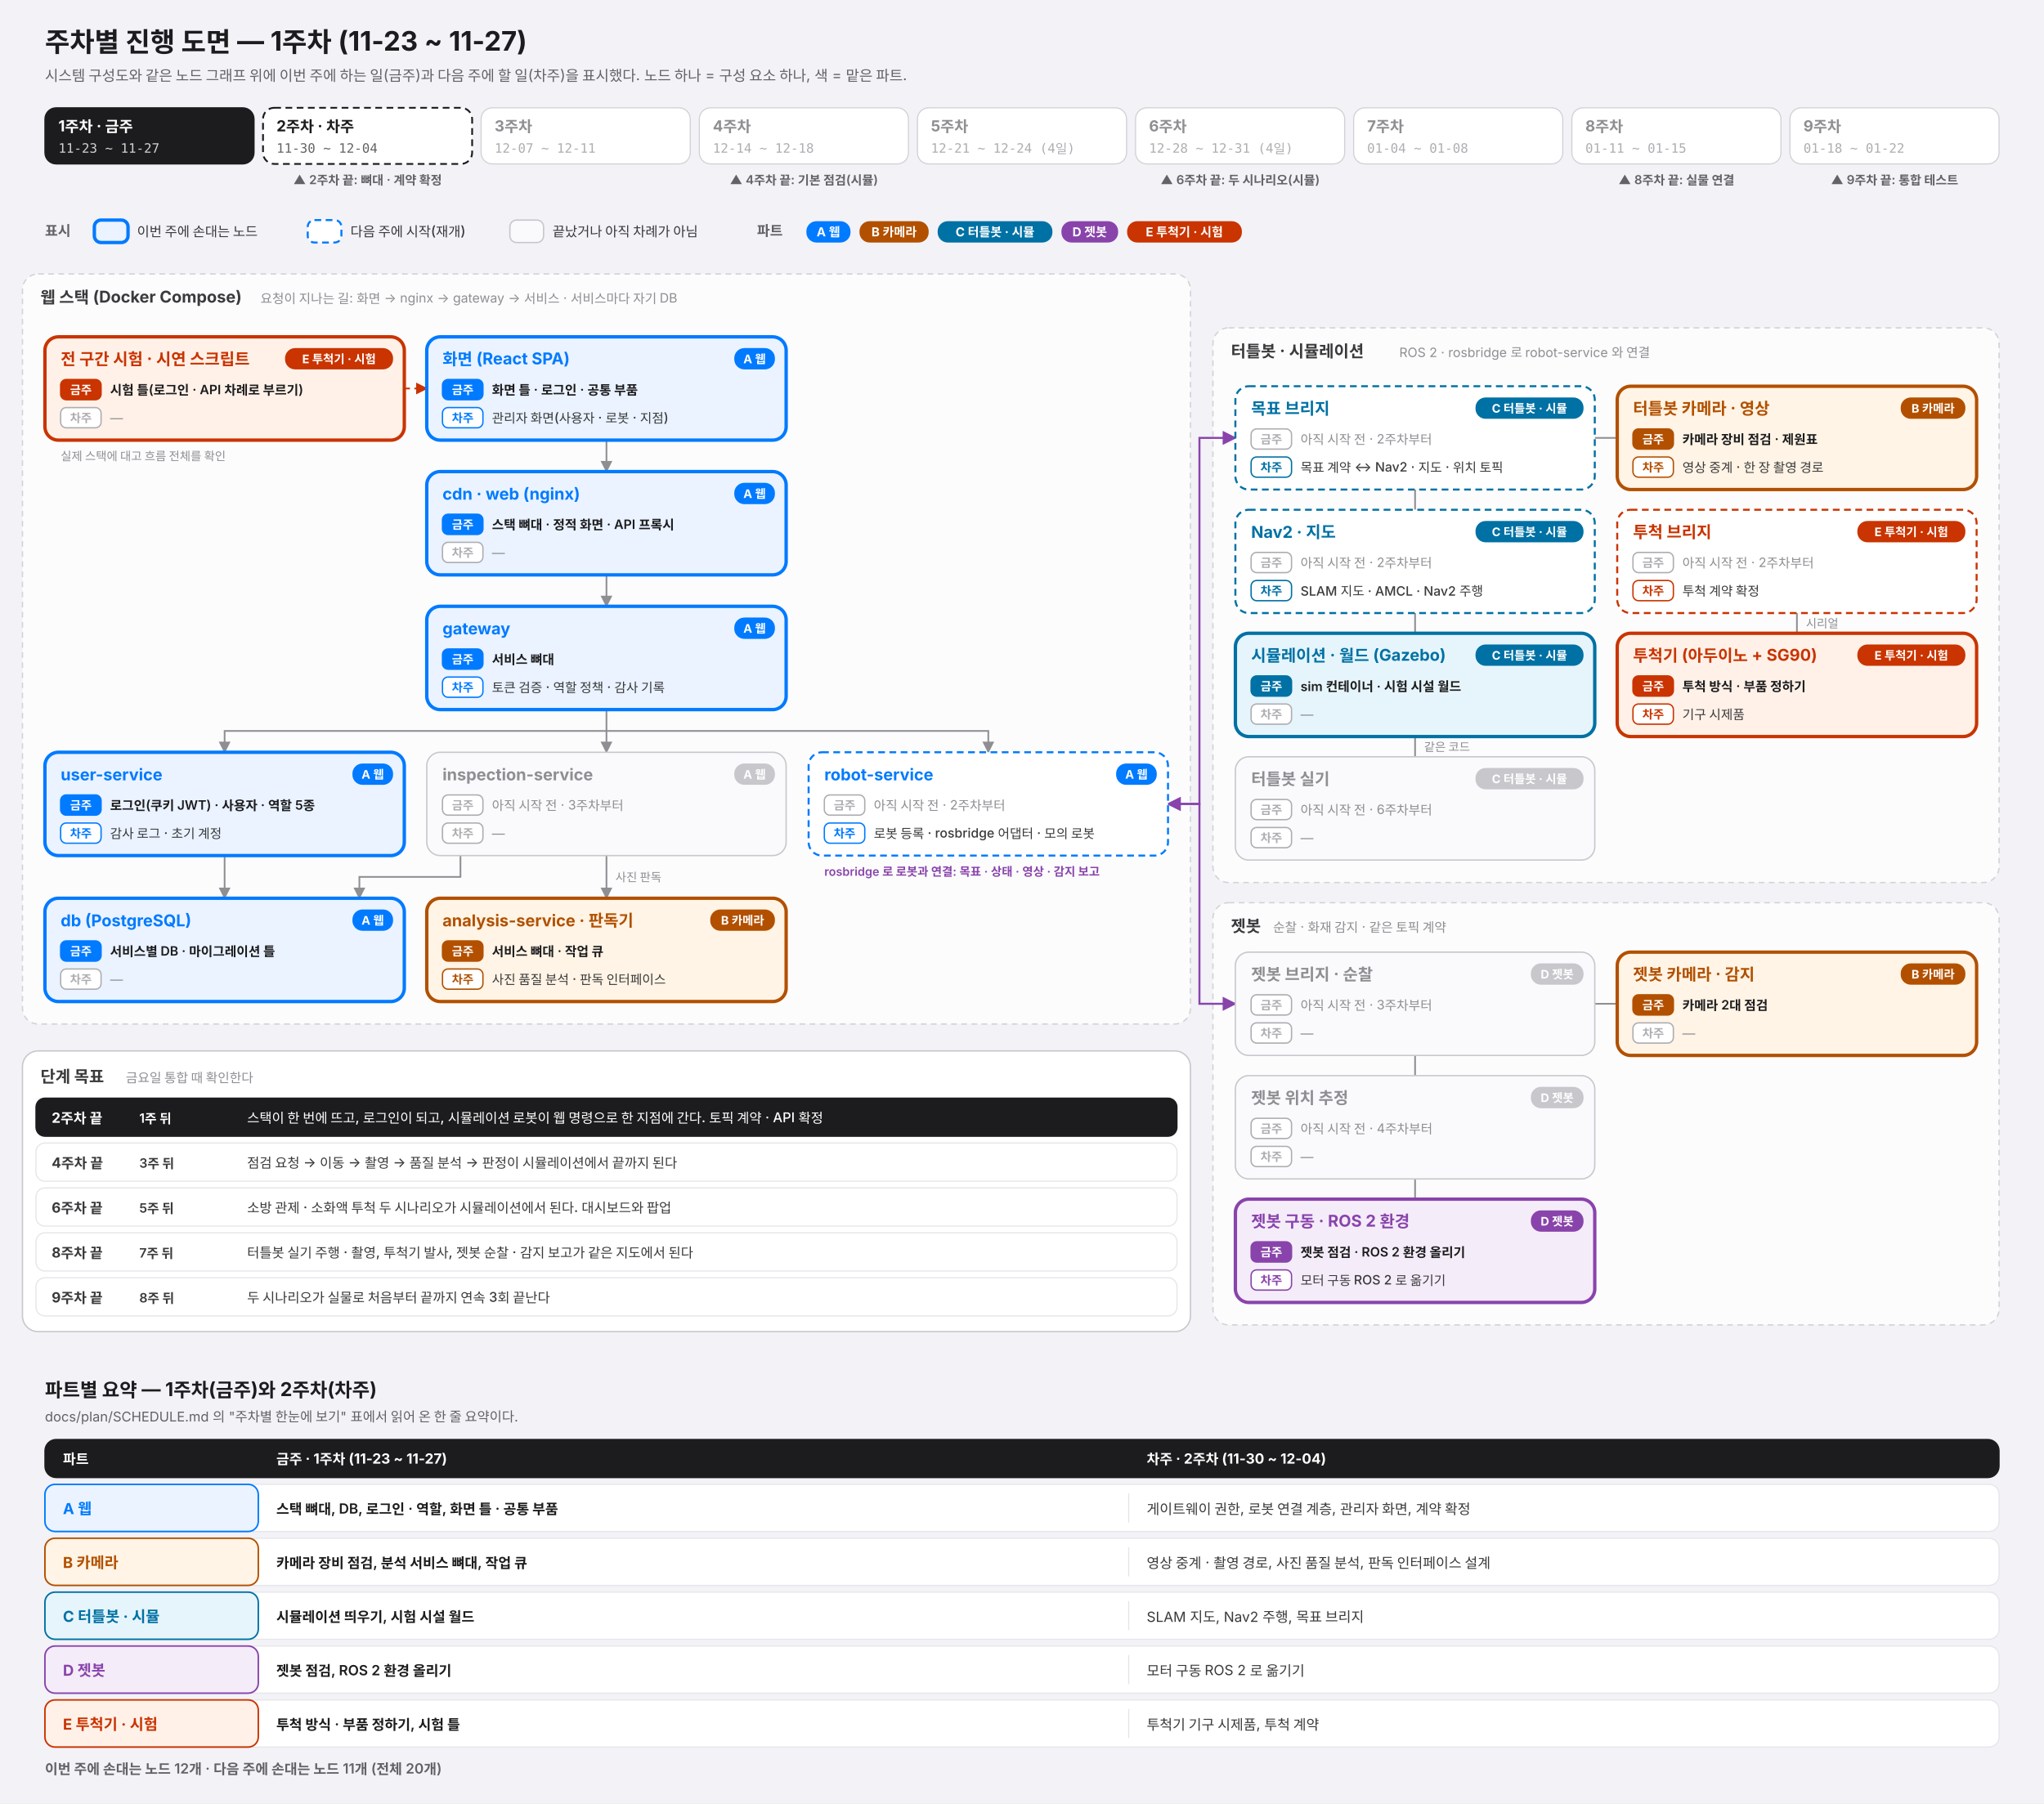
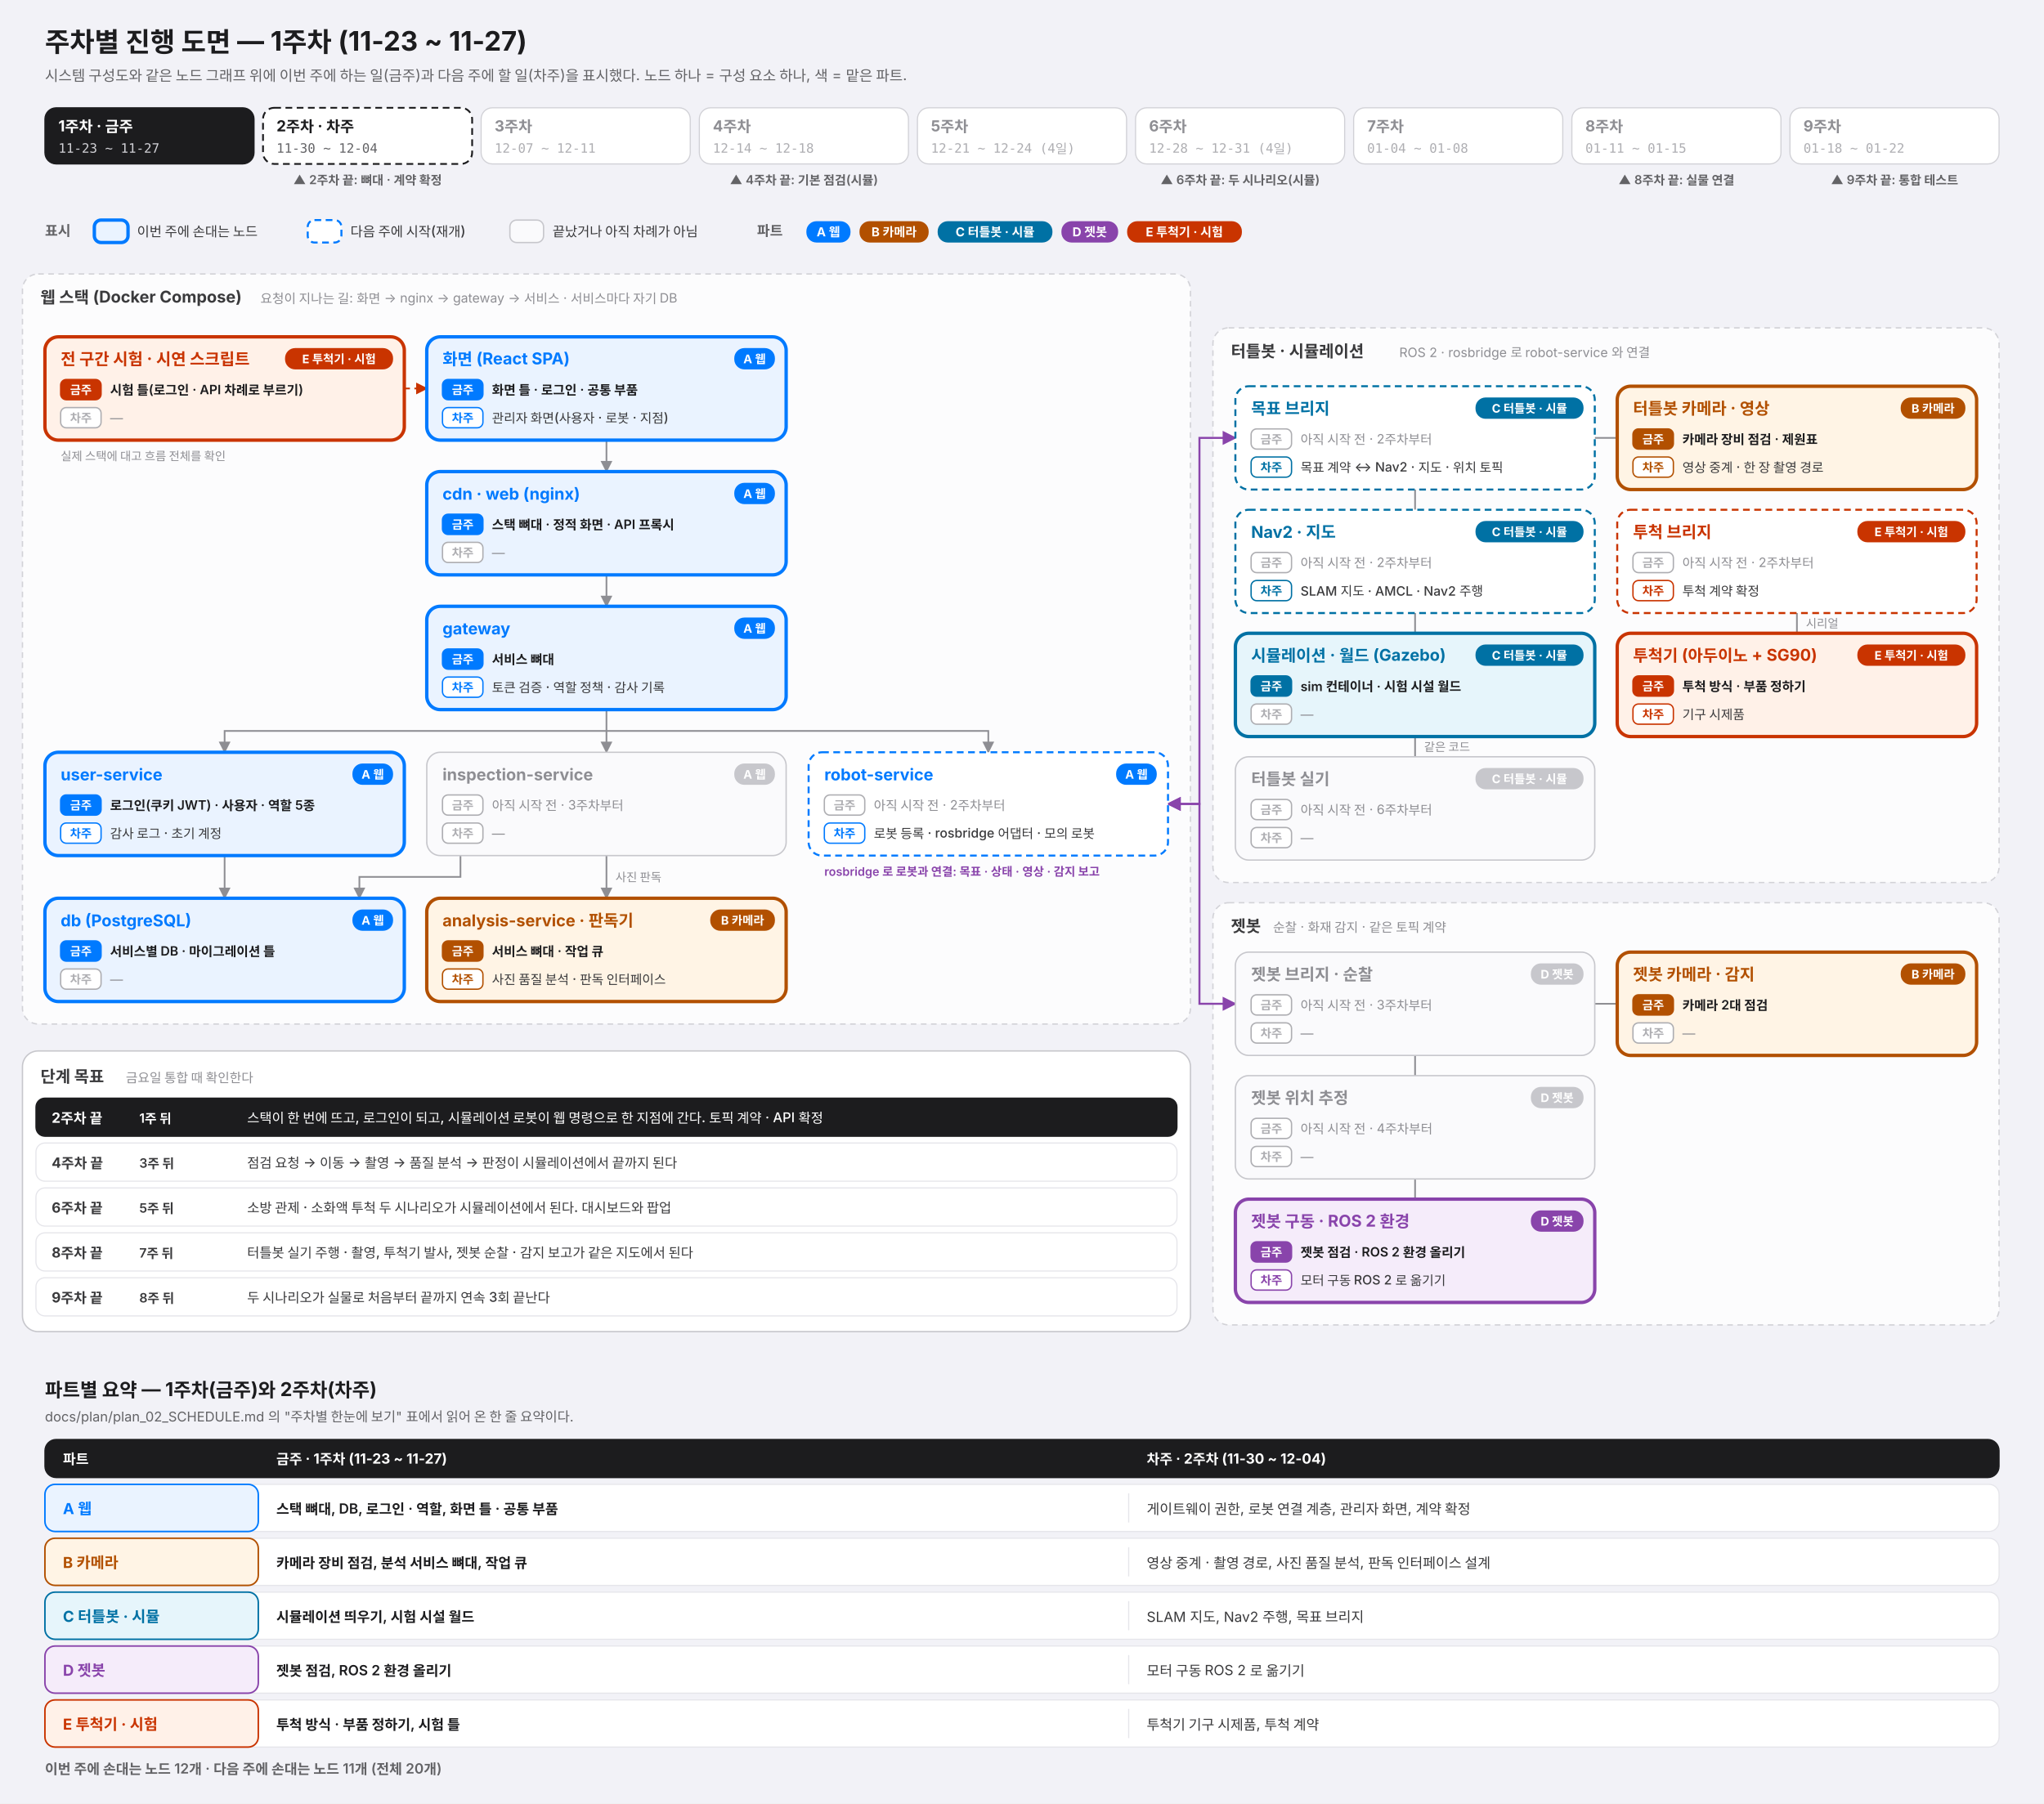
<svg xmlns="http://www.w3.org/2000/svg" width="1820" height="1606" viewBox="0 0 1820 1606" font-family="-apple-system, 'Apple SD Gothic Neo', 'Noto Sans KR', 'Malgun Gothic', sans-serif">
  <defs>
    <marker id="a8944ab" viewBox="0 0 10 10" refX="9" refY="5" markerWidth="7" markerHeight="7" orient="auto-start-reverse">
      <path d="M0,0 L10,5 L0,10 z" fill="#8944ab" />
    </marker>
    <marker id="a8e8e93" viewBox="0 0 10 10" refX="9" refY="5" markerWidth="7" markerHeight="7" orient="auto-start-reverse">
      <path d="M0,0 L10,5 L0,10 z" fill="#8e8e93" />
    </marker>
    <marker id="ac93400" viewBox="0 0 10 10" refX="9" refY="5" markerWidth="7" markerHeight="7" orient="auto-start-reverse">
      <path d="M0,0 L10,5 L0,10 z" fill="#c93400" />
    </marker>
  </defs>
  <rect width="1820" height="1606" fill="#f2f2f7" />
  <text x="40.0" y="46.0" font-size="24" font-weight="700" fill="#1c1c1e" text-anchor="start">주차별 진행 도면 — 1주차 (11-23 ~ 11-27)</text>
  <text x="40.0" y="72.0" font-size="13" font-weight="400" fill="#636366" text-anchor="start">시스템 구성도와 같은 노드 그래프 위에 이번 주에 하는 일(금주)과 다음 주에 할 일(차주)을 표시했다. 노드 하나 = 구성 요소 하나, 색 = 맡은 파트.</text>
  <rect x="40.0" y="96.0" width="186.2" height="50.0" rx="10" fill="#1c1c1e" stroke="#1c1c1e" stroke-width="1.0" />
  <text x="52.0" y="117.0" font-size="13.5" font-weight="700" fill="#ffffff" text-anchor="start">1주차 · 금주</text>
  <text x="52.0" y="136.0" font-size="11.5" font-weight="500" fill="#d1d1d6" text-anchor="start" font-family="'SF Mono', Menlo, Consolas, monospace">11-23 ~ 11-27</text>
  <rect x="234.2" y="96.0" width="186.2" height="50.0" rx="10" fill="#ffffff" stroke="#1c1c1e" stroke-width="1.6" stroke-dasharray="6 4" />
  <text x="246.2" y="117.0" font-size="13.5" font-weight="700" fill="#1c1c1e" text-anchor="start">2주차 · 차주</text>
  <text x="246.2" y="136.0" font-size="11.5" font-weight="500" fill="#636366" text-anchor="start" font-family="'SF Mono', Menlo, Consolas, monospace">11-30 ~ 12-04</text>
  <text x="327.3" y="164.0" font-size="11" font-weight="600" fill="#636366" text-anchor="middle">▲ 2주차 끝: 뼈대 · 계약 확정</text>
  <rect x="428.4" y="96.0" width="186.2" height="50.0" rx="10" fill="#ffffff" stroke="#d1d1d6" stroke-width="1.0" />
  <text x="440.4" y="117.0" font-size="13.5" font-weight="700" fill="#8e8e93" text-anchor="start">3주차</text>
  <text x="440.4" y="136.0" font-size="11.5" font-weight="500" fill="#aeaeb2" text-anchor="start" font-family="'SF Mono', Menlo, Consolas, monospace">12-07 ~ 12-11</text>
  <rect x="622.7" y="96.0" width="186.2" height="50.0" rx="10" fill="#ffffff" stroke="#d1d1d6" stroke-width="1.0" />
  <text x="634.7" y="117.0" font-size="13.5" font-weight="700" fill="#8e8e93" text-anchor="start">4주차</text>
  <text x="634.7" y="136.0" font-size="11.5" font-weight="500" fill="#aeaeb2" text-anchor="start" font-family="'SF Mono', Menlo, Consolas, monospace">12-14 ~ 12-18</text>
  <text x="715.8" y="164.0" font-size="11" font-weight="600" fill="#636366" text-anchor="middle">▲ 4주차 끝: 기본 점검(시뮬)</text>
  <rect x="816.9" y="96.0" width="186.2" height="50.0" rx="10" fill="#ffffff" stroke="#d1d1d6" stroke-width="1.0" />
  <text x="828.9" y="117.0" font-size="13.5" font-weight="700" fill="#8e8e93" text-anchor="start">5주차</text>
  <text x="828.9" y="136.0" font-size="11.5" font-weight="500" fill="#aeaeb2" text-anchor="start" font-family="'SF Mono', Menlo, Consolas, monospace">12-21 ~ 12-24  (4일)</text>
  <rect x="1011.1" y="96.0" width="186.2" height="50.0" rx="10" fill="#ffffff" stroke="#d1d1d6" stroke-width="1.0" />
  <text x="1023.1" y="117.0" font-size="13.5" font-weight="700" fill="#8e8e93" text-anchor="start">6주차</text>
  <text x="1023.1" y="136.0" font-size="11.5" font-weight="500" fill="#aeaeb2" text-anchor="start" font-family="'SF Mono', Menlo, Consolas, monospace">12-28 ~ 12-31  (4일)</text>
  <text x="1104.2" y="164.0" font-size="11" font-weight="600" fill="#636366" text-anchor="middle">▲ 6주차 끝: 두 시나리오(시뮬)</text>
  <rect x="1205.3" y="96.0" width="186.2" height="50.0" rx="10" fill="#ffffff" stroke="#d1d1d6" stroke-width="1.0" />
  <text x="1217.3" y="117.0" font-size="13.5" font-weight="700" fill="#8e8e93" text-anchor="start">7주차</text>
  <text x="1217.3" y="136.0" font-size="11.5" font-weight="500" fill="#aeaeb2" text-anchor="start" font-family="'SF Mono', Menlo, Consolas, monospace">01-04 ~ 01-08</text>
  <rect x="1399.6" y="96.0" width="186.2" height="50.0" rx="10" fill="#ffffff" stroke="#d1d1d6" stroke-width="1.0" />
  <text x="1411.6" y="117.0" font-size="13.5" font-weight="700" fill="#8e8e93" text-anchor="start">8주차</text>
  <text x="1411.6" y="136.0" font-size="11.5" font-weight="500" fill="#aeaeb2" text-anchor="start" font-family="'SF Mono', Menlo, Consolas, monospace">01-11 ~ 01-15</text>
  <text x="1492.7" y="164.0" font-size="11" font-weight="600" fill="#636366" text-anchor="middle">▲ 8주차 끝: 실물 연결</text>
  <rect x="1593.8" y="96.0" width="186.2" height="50.0" rx="10" fill="#ffffff" stroke="#d1d1d6" stroke-width="1.0" />
  <text x="1605.8" y="117.0" font-size="13.5" font-weight="700" fill="#8e8e93" text-anchor="start">9주차</text>
  <text x="1605.8" y="136.0" font-size="11.5" font-weight="500" fill="#aeaeb2" text-anchor="start" font-family="'SF Mono', Menlo, Consolas, monospace">01-18 ~ 01-22</text>
  <text x="1686.9" y="164.0" font-size="11" font-weight="600" fill="#636366" text-anchor="middle">▲ 9주차 끝: 통합 테스트</text>
  <text x="40.0" y="210.0" font-size="12.5" font-weight="700" fill="#636366" text-anchor="start">표시</text>
  <rect x="84.0" y="196.0" width="30.0" height="20.0" rx="6" fill="#eaf3ff" stroke="#007aff" stroke-width="3" />
  <text x="122.0" y="210.5" font-size="12" font-weight="500" fill="#3a3a3c" text-anchor="start">이번 주에 손대는 노드</text>
  <rect x="274.0" y="196.0" width="30.0" height="20.0" rx="6" fill="#ffffff" stroke="#007aff" stroke-width="1.8" stroke-dasharray="6 4" />
  <text x="312.0" y="210.5" font-size="12" font-weight="500" fill="#3a3a3c" text-anchor="start">다음 주에 시작(재개)</text>
  <rect x="454.0" y="196.0" width="30.0" height="20.0" rx="6" fill="#fafafc" stroke="#c7c7cc" stroke-width="1.2" />
  <text x="492.0" y="210.5" font-size="12" font-weight="500" fill="#3a3a3c" text-anchor="start">끝났거나 아직 차례가 아님</text>
  <text x="674.0" y="210.0" font-size="12.5" font-weight="700" fill="#636366" text-anchor="start">파트</text>
  <rect x="718.0" y="197.0" width="39.3" height="19.0" rx="9" fill="#007aff" stroke="none" stroke-width="0" />
  <text x="737.6" y="210.5" font-size="11" font-weight="700" fill="#ffffff" text-anchor="middle">A 웹</text>
  <rect x="765.3" y="197.0" width="61.6" height="19.0" rx="9" fill="#b25000" stroke="none" stroke-width="0" />
  <text x="796.1" y="210.5" font-size="11" font-weight="700" fill="#ffffff" text-anchor="middle">B 카메라</text>
  <rect x="834.9" y="197.0" width="102.2" height="19.0" rx="9" fill="#0071a4" stroke="none" stroke-width="0" />
  <text x="886.0" y="210.5" font-size="11" font-weight="700" fill="#ffffff" text-anchor="middle">C 터틀봇 · 시뮬</text>
  <rect x="945.1" y="197.0" width="50.5" height="19.0" rx="9" fill="#8944ab" stroke="none" stroke-width="0" />
  <text x="970.3" y="210.5" font-size="11" font-weight="700" fill="#ffffff" text-anchor="middle">D 젯봇</text>
  <rect x="1003.6" y="197.0" width="102.2" height="19.0" rx="9" fill="#c93400" stroke="none" stroke-width="0" />
  <text x="1054.6" y="210.5" font-size="11" font-weight="700" fill="#ffffff" text-anchor="middle">E 투척기 · 시험</text>
  <rect x="20.0" y="244.0" width="1040.0" height="668.0" rx="14" fill="#ffffff" stroke="#c7c7cc" stroke-width="1.2" stroke-dasharray="5 4" opacity="0.75" />
  <text x="36.0" y="270.0" font-size="14.5" font-weight="700" fill="#3a3a3c" text-anchor="start">웹 스택 (Docker Compose)</text>
  <text x="231.8" y="270.0" font-size="11.5" font-weight="400" fill="#8e8e93" text-anchor="start">요청이 지나는 길: 화면 → nginx → gateway → 서비스 · 서비스마다 자기 DB</text>
  <rect x="1080.0" y="292.0" width="700.0" height="494.0" rx="14" fill="#ffffff" stroke="#c7c7cc" stroke-width="1.2" stroke-dasharray="5 4" opacity="0.75" />
  <text x="1096.0" y="318.0" font-size="14.5" font-weight="700" fill="#3a3a3c" text-anchor="start">터틀봇 · 시뮬레이션</text>
  <text x="1245.9" y="318.0" font-size="11.5" font-weight="400" fill="#8e8e93" text-anchor="start">ROS 2 · rosbridge 로 robot-service 와 연결</text>
  <rect x="1080.0" y="804.0" width="700.0" height="376.0" rx="14" fill="#ffffff" stroke="#c7c7cc" stroke-width="1.2" stroke-dasharray="5 4" opacity="0.75" />
  <text x="1096.0" y="830.0" font-size="14.5" font-weight="700" fill="#3a3a3c" text-anchor="start">젯봇</text>
  <text x="1133.5" y="830.0" font-size="11.5" font-weight="400" fill="#8e8e93" text-anchor="start">순찰 · 화재 감지 · 같은 토픽 계약</text>
  <path d="M540.0 392.0 L540.0 420.0" fill="none" stroke="#8e8e93" stroke-width="1.5" marker-end="url(#a8e8e93)" />
  <path d="M540.0 512.0 L540.0 540.0" fill="none" stroke="#8e8e93" stroke-width="1.5" marker-end="url(#a8e8e93)" />
  <path d="M540.0 632.0 L540.0 670.0" fill="none" stroke="#8e8e93" stroke-width="1.5" marker-end="url(#a8e8e93)" />
  <path d="M540.0 762.0 L540.0 800.0" fill="none" stroke="#8e8e93" stroke-width="1.5" marker-end="url(#a8e8e93)" />
  <text x="548.0" y="785.0" font-size="10.5" font-weight="500" fill="#8e8e93" text-anchor="start">사진 판독</text>
  <path d="M1260.0 436.0 L1260.0 454.0" fill="none" stroke="#8e8e93" stroke-width="1.5" />
  <path d="M1260.0 546.0 L1260.0 564.0" fill="none" stroke="#8e8e93" stroke-width="1.5" />
  <path d="M1260.0 656.0 L1260.0 674.0" fill="none" stroke="#8e8e93" stroke-width="1.5" />
  <text x="1268.0" y="669.0" font-size="10.5" font-weight="500" fill="#8e8e93" text-anchor="start">같은 코드</text>
  <path d="M1600.0 546.0 L1600.0 564.0" fill="none" stroke="#8e8e93" stroke-width="1.5" />
  <text x="1608.0" y="559.0" font-size="10.5" font-weight="500" fill="#8e8e93" text-anchor="start">시리얼</text>
  <path d="M1260.0 940.0 L1260.0 958.0" fill="none" stroke="#8e8e93" stroke-width="1.5" />
  <path d="M1260.0 1050.0 L1260.0 1068.0" fill="none" stroke="#8e8e93" stroke-width="1.5" />
  <path d="M540.0 651.0 L200.0 651.0 L200.0 670.0" fill="none" stroke="#8e8e93" stroke-width="1.5" marker-end="url(#a8e8e93)" />
  <path d="M540.0 651.0 L880.0 651.0 L880.0 670.0" fill="none" stroke="#8e8e93" stroke-width="1.5" marker-end="url(#a8e8e93)" />
  <path d="M200.0 762.0 L200.0 800.0" fill="none" stroke="#8e8e93" stroke-width="1.5" marker-end="url(#a8e8e93)" />
  <path d="M410.0 762.0 L410.0 781.0 L320.0 781.0 L320.0 800.0" fill="none" stroke="#8e8e93" stroke-width="1.5" marker-end="url(#a8e8e93)" />
  <path d="M1040.0 716.0 L1068.0 716.0 L1068.0 390.0 L1100.0 390.0" fill="none" stroke="#8944ab" stroke-width="1.8" marker-end="url(#a8944ab)" marker-start="url(#a8944ab)" />
  <path d="M1040.0 716.0 L1068.0 716.0 L1068.0 894.0 L1100.0 894.0" fill="none" stroke="#8944ab" stroke-width="1.8" marker-end="url(#a8944ab)" marker-start="url(#a8944ab)" />
  <text x="734.0" y="780.0" font-size="10.5" font-weight="600" fill="#8944ab" text-anchor="start">rosbridge 로 로봇과 연결: 목표 · 상태 · 영상 · 감지 보고</text>
  <path d="M1420.0 390.0 L1440.0 390.0" fill="none" stroke="#8e8e93" stroke-width="1.5" />
  <path d="M1420.0 894.0 L1440.0 894.0" fill="none" stroke="#8e8e93" stroke-width="1.5" />
  <path d="M360.0 346.0 L380.0 346.0" fill="none" stroke="#c93400" stroke-width="1.5" marker-end="url(#ac93400)" stroke-dasharray="5 4" />
  <text x="54.0" y="410.0" font-size="10.5" font-weight="500" fill="#8e8e93" text-anchor="start">실제 스택에 대고 흐름 전체를 확인</text>
  <rect x="40.0" y="300.0" width="320.0" height="92.0" rx="12" fill="#fff1e8" stroke="#c93400" stroke-width="3" />
  <text x="54.0" y="325.0" font-size="14.5" font-weight="700" fill="#c93400" text-anchor="start">전 구간 시험 · 시연 스크립트</text>
  <rect x="253.8" y="310.0" width="96.2" height="19.0" rx="9" fill="#c93400" stroke="none" stroke-width="0" />
  <text x="301.9" y="323.5" font-size="10.5" font-weight="700" fill="#ffffff" text-anchor="middle">E 투척기 · 시험</text>
  <rect x="54.0" y="338.0" width="36.0" height="18.0" rx="5" fill="#c93400" stroke="#c93400" stroke-width="1.2" />
  <text x="72.0" y="351.0" font-size="10.5" font-weight="700" fill="#ffffff" text-anchor="middle">금주</text>
  <text x="98.0" y="351.5" font-size="11.5" font-weight="600" fill="#1c1c1e" text-anchor="start">시험 틀(로그인 · API 차례로 부르기)</text>
  <rect x="54.0" y="363.0" width="36.0" height="18.0" rx="5" fill="#ffffff" stroke="#aeaeb2" stroke-width="1.2" />
  <text x="72.0" y="376.0" font-size="10.5" font-weight="700" fill="#aeaeb2" text-anchor="middle">차주</text>
  <text x="98.0" y="376.5" font-size="11.5" font-weight="400" fill="#8e8e93" text-anchor="start">—</text>
  <rect x="380.0" y="300.0" width="320.0" height="92.0" rx="12" fill="#eaf3ff" stroke="#007aff" stroke-width="3" />
  <text x="394.0" y="325.0" font-size="14.5" font-weight="700" fill="#007aff" text-anchor="start">화면 (React SPA)</text>
  <rect x="653.8" y="310.0" width="36.2" height="19.0" rx="9" fill="#007aff" stroke="none" stroke-width="0" />
  <text x="671.9" y="323.5" font-size="10.5" font-weight="700" fill="#ffffff" text-anchor="middle">A 웹</text>
  <rect x="394.0" y="338.0" width="36.0" height="18.0" rx="5" fill="#007aff" stroke="#007aff" stroke-width="1.2" />
  <text x="412.0" y="351.0" font-size="10.5" font-weight="700" fill="#ffffff" text-anchor="middle">금주</text>
  <text x="438.0" y="351.5" font-size="11.5" font-weight="600" fill="#1c1c1e" text-anchor="start">화면 틀 · 로그인 · 공통 부품</text>
  <rect x="394.0" y="363.0" width="36.0" height="18.0" rx="5" fill="#ffffff" stroke="#007aff" stroke-width="1.2" />
  <text x="412.0" y="376.0" font-size="10.5" font-weight="700" fill="#007aff" text-anchor="middle">차주</text>
  <text x="438.0" y="376.5" font-size="11.5" font-weight="500" fill="#3a3a3c" text-anchor="start">관리자 화면(사용자 · 로봇 · 지점)</text>
  <rect x="380.0" y="420.0" width="320.0" height="92.0" rx="12" fill="#eaf3ff" stroke="#007aff" stroke-width="3" />
  <text x="394.0" y="445.0" font-size="14.5" font-weight="700" fill="#007aff" text-anchor="start">cdn · web (nginx)</text>
  <rect x="653.8" y="430.0" width="36.2" height="19.0" rx="9" fill="#007aff" stroke="none" stroke-width="0" />
  <text x="671.9" y="443.5" font-size="10.5" font-weight="700" fill="#ffffff" text-anchor="middle">A 웹</text>
  <rect x="394.0" y="458.0" width="36.0" height="18.0" rx="5" fill="#007aff" stroke="#007aff" stroke-width="1.2" />
  <text x="412.0" y="471.0" font-size="10.5" font-weight="700" fill="#ffffff" text-anchor="middle">금주</text>
  <text x="438.0" y="471.5" font-size="11.5" font-weight="600" fill="#1c1c1e" text-anchor="start">스택 뼈대 · 정적 화면 · API 프록시</text>
  <rect x="394.0" y="483.0" width="36.0" height="18.0" rx="5" fill="#ffffff" stroke="#aeaeb2" stroke-width="1.2" />
  <text x="412.0" y="496.0" font-size="10.5" font-weight="700" fill="#aeaeb2" text-anchor="middle">차주</text>
  <text x="438.0" y="496.5" font-size="11.5" font-weight="400" fill="#8e8e93" text-anchor="start">—</text>
  <rect x="380.0" y="540.0" width="320.0" height="92.0" rx="12" fill="#eaf3ff" stroke="#007aff" stroke-width="3" />
  <text x="394.0" y="565.0" font-size="14.5" font-weight="700" fill="#007aff" text-anchor="start">gateway</text>
  <rect x="653.8" y="550.0" width="36.2" height="19.0" rx="9" fill="#007aff" stroke="none" stroke-width="0" />
  <text x="671.9" y="563.5" font-size="10.5" font-weight="700" fill="#ffffff" text-anchor="middle">A 웹</text>
  <rect x="394.0" y="578.0" width="36.0" height="18.0" rx="5" fill="#007aff" stroke="#007aff" stroke-width="1.2" />
  <text x="412.0" y="591.0" font-size="10.5" font-weight="700" fill="#ffffff" text-anchor="middle">금주</text>
  <text x="438.0" y="591.5" font-size="11.5" font-weight="600" fill="#1c1c1e" text-anchor="start">서비스 뼈대</text>
  <rect x="394.0" y="603.0" width="36.0" height="18.0" rx="5" fill="#ffffff" stroke="#007aff" stroke-width="1.2" />
  <text x="412.0" y="616.0" font-size="10.5" font-weight="700" fill="#007aff" text-anchor="middle">차주</text>
  <text x="438.0" y="616.5" font-size="11.5" font-weight="500" fill="#3a3a3c" text-anchor="start">토큰 검증 · 역할 정책 · 감사 기록</text>
  <rect x="40.0" y="670.0" width="320.0" height="92.0" rx="12" fill="#eaf3ff" stroke="#007aff" stroke-width="3" />
  <text x="54.0" y="695.0" font-size="14.5" font-weight="700" fill="#007aff" text-anchor="start">user-service</text>
  <rect x="313.8" y="680.0" width="36.2" height="19.0" rx="9" fill="#007aff" stroke="none" stroke-width="0" />
  <text x="331.9" y="693.5" font-size="10.5" font-weight="700" fill="#ffffff" text-anchor="middle">A 웹</text>
  <rect x="54.0" y="708.0" width="36.0" height="18.0" rx="5" fill="#007aff" stroke="#007aff" stroke-width="1.2" />
  <text x="72.0" y="721.0" font-size="10.5" font-weight="700" fill="#ffffff" text-anchor="middle">금주</text>
  <text x="98.0" y="721.5" font-size="11.5" font-weight="600" fill="#1c1c1e" text-anchor="start">로그인(쿠키 JWT) · 사용자 · 역할 5종</text>
  <rect x="54.0" y="733.0" width="36.0" height="18.0" rx="5" fill="#ffffff" stroke="#007aff" stroke-width="1.2" />
  <text x="72.0" y="746.0" font-size="10.5" font-weight="700" fill="#007aff" text-anchor="middle">차주</text>
  <text x="98.0" y="746.5" font-size="11.5" font-weight="500" fill="#3a3a3c" text-anchor="start">감사 로그 · 초기 계정</text>
  <rect x="380.0" y="670.0" width="320.0" height="92.0" rx="12" fill="#fafafc" stroke="#c7c7cc" stroke-width="1.2" />
  <text x="394.0" y="695.0" font-size="14.5" font-weight="700" fill="#8e8e93" text-anchor="start">inspection-service</text>
  <rect x="653.8" y="680.0" width="36.2" height="19.0" rx="9" fill="#c7c7cc" stroke="none" stroke-width="0" />
  <text x="671.9" y="693.5" font-size="10.5" font-weight="700" fill="#ffffff" text-anchor="middle">A 웹</text>
  <rect x="394.0" y="708.0" width="36.0" height="18.0" rx="5" fill="#ffffff" stroke="#aeaeb2" stroke-width="1.2" />
  <text x="412.0" y="721.0" font-size="10.5" font-weight="700" fill="#aeaeb2" text-anchor="middle">금주</text>
  <text x="438.0" y="721.5" font-size="11.5" font-weight="400" fill="#8e8e93" text-anchor="start">아직 시작 전 · 3주차부터</text>
  <rect x="394.0" y="733.0" width="36.0" height="18.0" rx="5" fill="#ffffff" stroke="#aeaeb2" stroke-width="1.2" />
  <text x="412.0" y="746.0" font-size="10.5" font-weight="700" fill="#aeaeb2" text-anchor="middle">차주</text>
  <text x="438.0" y="746.5" font-size="11.5" font-weight="400" fill="#8e8e93" text-anchor="start">—</text>
  <rect x="720.0" y="670.0" width="320.0" height="92.0" rx="12" fill="#ffffff" stroke="#007aff" stroke-width="1.8" stroke-dasharray="6 4" />
  <text x="734.0" y="695.0" font-size="14.5" font-weight="700" fill="#007aff" text-anchor="start">robot-service</text>
  <rect x="993.8" y="680.0" width="36.2" height="19.0" rx="9" fill="#007aff" stroke="none" stroke-width="0" />
  <text x="1011.9" y="693.5" font-size="10.5" font-weight="700" fill="#ffffff" text-anchor="middle">A 웹</text>
  <rect x="734.0" y="708.0" width="36.0" height="18.0" rx="5" fill="#ffffff" stroke="#aeaeb2" stroke-width="1.2" />
  <text x="752.0" y="721.0" font-size="10.5" font-weight="700" fill="#aeaeb2" text-anchor="middle">금주</text>
  <text x="778.0" y="721.5" font-size="11.5" font-weight="400" fill="#8e8e93" text-anchor="start">아직 시작 전 · 2주차부터</text>
  <rect x="734.0" y="733.0" width="36.0" height="18.0" rx="5" fill="#ffffff" stroke="#007aff" stroke-width="1.2" />
  <text x="752.0" y="746.0" font-size="10.5" font-weight="700" fill="#007aff" text-anchor="middle">차주</text>
  <text x="778.0" y="746.5" font-size="11.5" font-weight="500" fill="#3a3a3c" text-anchor="start">로봇 등록 · rosbridge 어댑터 · 모의 로봇</text>
  <rect x="40.0" y="800.0" width="320.0" height="92.0" rx="12" fill="#eaf3ff" stroke="#007aff" stroke-width="3" />
  <text x="54.0" y="825.0" font-size="14.5" font-weight="700" fill="#007aff" text-anchor="start">db (PostgreSQL)</text>
  <rect x="313.8" y="810.0" width="36.2" height="19.0" rx="9" fill="#007aff" stroke="none" stroke-width="0" />
  <text x="331.9" y="823.5" font-size="10.5" font-weight="700" fill="#ffffff" text-anchor="middle">A 웹</text>
  <rect x="54.0" y="838.0" width="36.0" height="18.0" rx="5" fill="#007aff" stroke="#007aff" stroke-width="1.2" />
  <text x="72.0" y="851.0" font-size="10.5" font-weight="700" fill="#ffffff" text-anchor="middle">금주</text>
  <text x="98.0" y="851.5" font-size="11.5" font-weight="600" fill="#1c1c1e" text-anchor="start">서비스별 DB · 마이그레이션 틀</text>
  <rect x="54.0" y="863.0" width="36.0" height="18.0" rx="5" fill="#ffffff" stroke="#aeaeb2" stroke-width="1.2" />
  <text x="72.0" y="876.0" font-size="10.5" font-weight="700" fill="#aeaeb2" text-anchor="middle">차주</text>
  <text x="98.0" y="876.5" font-size="11.5" font-weight="400" fill="#8e8e93" text-anchor="start">—</text>
  <rect x="380.0" y="800.0" width="320.0" height="92.0" rx="12" fill="#fff4e5" stroke="#b25000" stroke-width="3" />
  <text x="394.0" y="825.0" font-size="14.5" font-weight="700" fill="#b25000" text-anchor="start">analysis-service · 판독기</text>
  <rect x="632.4" y="810.0" width="57.6" height="19.0" rx="9" fill="#b25000" stroke="none" stroke-width="0" />
  <text x="661.2" y="823.5" font-size="10.5" font-weight="700" fill="#ffffff" text-anchor="middle">B 카메라</text>
  <rect x="394.0" y="838.0" width="36.0" height="18.0" rx="5" fill="#b25000" stroke="#b25000" stroke-width="1.2" />
  <text x="412.0" y="851.0" font-size="10.5" font-weight="700" fill="#ffffff" text-anchor="middle">금주</text>
  <text x="438.0" y="851.5" font-size="11.5" font-weight="600" fill="#1c1c1e" text-anchor="start">서비스 뼈대 · 작업 큐</text>
  <rect x="394.0" y="863.0" width="36.0" height="18.0" rx="5" fill="#ffffff" stroke="#b25000" stroke-width="1.2" />
  <text x="412.0" y="876.0" font-size="10.5" font-weight="700" fill="#b25000" text-anchor="middle">차주</text>
  <text x="438.0" y="876.5" font-size="11.5" font-weight="500" fill="#3a3a3c" text-anchor="start">사진 품질 분석 · 판독 인터페이스</text>
  <rect x="1100.0" y="344.0" width="320.0" height="92.0" rx="12" fill="#ffffff" stroke="#0071a4" stroke-width="1.8" stroke-dasharray="6 4" />
  <text x="1114.0" y="369.0" font-size="14.5" font-weight="700" fill="#0071a4" text-anchor="start">목표 브리지</text>
  <rect x="1313.8" y="354.0" width="96.2" height="19.0" rx="9" fill="#0071a4" stroke="none" stroke-width="0" />
  <text x="1361.9" y="367.5" font-size="10.5" font-weight="700" fill="#ffffff" text-anchor="middle">C 터틀봇 · 시뮬</text>
  <rect x="1114.0" y="382.0" width="36.0" height="18.0" rx="5" fill="#ffffff" stroke="#aeaeb2" stroke-width="1.2" />
  <text x="1132.0" y="395.0" font-size="10.5" font-weight="700" fill="#aeaeb2" text-anchor="middle">금주</text>
  <text x="1158.0" y="395.5" font-size="11.5" font-weight="400" fill="#8e8e93" text-anchor="start">아직 시작 전 · 2주차부터</text>
  <rect x="1114.0" y="407.0" width="36.0" height="18.0" rx="5" fill="#ffffff" stroke="#0071a4" stroke-width="1.2" />
  <text x="1132.0" y="420.0" font-size="10.5" font-weight="700" fill="#0071a4" text-anchor="middle">차주</text>
  <text x="1158.0" y="420.5" font-size="11.5" font-weight="500" fill="#3a3a3c" text-anchor="start">목표 계약 ↔ Nav2 · 지도 · 위치 토픽</text>
  <rect x="1100.0" y="454.0" width="320.0" height="92.0" rx="12" fill="#ffffff" stroke="#0071a4" stroke-width="1.8" stroke-dasharray="6 4" />
  <text x="1114.0" y="479.0" font-size="14.5" font-weight="700" fill="#0071a4" text-anchor="start">Nav2 · 지도</text>
  <rect x="1313.8" y="464.0" width="96.2" height="19.0" rx="9" fill="#0071a4" stroke="none" stroke-width="0" />
  <text x="1361.9" y="477.5" font-size="10.5" font-weight="700" fill="#ffffff" text-anchor="middle">C 터틀봇 · 시뮬</text>
  <rect x="1114.0" y="492.0" width="36.0" height="18.0" rx="5" fill="#ffffff" stroke="#aeaeb2" stroke-width="1.2" />
  <text x="1132.0" y="505.0" font-size="10.5" font-weight="700" fill="#aeaeb2" text-anchor="middle">금주</text>
  <text x="1158.0" y="505.5" font-size="11.5" font-weight="400" fill="#8e8e93" text-anchor="start">아직 시작 전 · 2주차부터</text>
  <rect x="1114.0" y="517.0" width="36.0" height="18.0" rx="5" fill="#ffffff" stroke="#0071a4" stroke-width="1.2" />
  <text x="1132.0" y="530.0" font-size="10.5" font-weight="700" fill="#0071a4" text-anchor="middle">차주</text>
  <text x="1158.0" y="530.5" font-size="11.5" font-weight="500" fill="#3a3a3c" text-anchor="start">SLAM 지도 · AMCL · Nav2 주행</text>
  <rect x="1100.0" y="564.0" width="320.0" height="92.0" rx="12" fill="#e6f5fb" stroke="#0071a4" stroke-width="3" />
  <text x="1114.0" y="589.0" font-size="14.5" font-weight="700" fill="#0071a4" text-anchor="start">시뮬레이션 · 월드 (Gazebo)</text>
  <rect x="1313.8" y="574.0" width="96.2" height="19.0" rx="9" fill="#0071a4" stroke="none" stroke-width="0" />
  <text x="1361.9" y="587.5" font-size="10.5" font-weight="700" fill="#ffffff" text-anchor="middle">C 터틀봇 · 시뮬</text>
  <rect x="1114.0" y="602.0" width="36.0" height="18.0" rx="5" fill="#0071a4" stroke="#0071a4" stroke-width="1.2" />
  <text x="1132.0" y="615.0" font-size="10.5" font-weight="700" fill="#ffffff" text-anchor="middle">금주</text>
  <text x="1158.0" y="615.5" font-size="11.5" font-weight="600" fill="#1c1c1e" text-anchor="start">sim 컨테이너 · 시험 시설 월드</text>
  <rect x="1114.0" y="627.0" width="36.0" height="18.0" rx="5" fill="#ffffff" stroke="#aeaeb2" stroke-width="1.2" />
  <text x="1132.0" y="640.0" font-size="10.5" font-weight="700" fill="#aeaeb2" text-anchor="middle">차주</text>
  <text x="1158.0" y="640.5" font-size="11.5" font-weight="400" fill="#8e8e93" text-anchor="start">—</text>
  <rect x="1100.0" y="674.0" width="320.0" height="92.0" rx="12" fill="#fafafc" stroke="#c7c7cc" stroke-width="1.2" />
  <text x="1114.0" y="699.0" font-size="14.5" font-weight="700" fill="#8e8e93" text-anchor="start">터틀봇 실기</text>
  <rect x="1313.8" y="684.0" width="96.2" height="19.0" rx="9" fill="#c7c7cc" stroke="none" stroke-width="0" />
  <text x="1361.9" y="697.5" font-size="10.5" font-weight="700" fill="#ffffff" text-anchor="middle">C 터틀봇 · 시뮬</text>
  <rect x="1114.0" y="712.0" width="36.0" height="18.0" rx="5" fill="#ffffff" stroke="#aeaeb2" stroke-width="1.2" />
  <text x="1132.0" y="725.0" font-size="10.5" font-weight="700" fill="#aeaeb2" text-anchor="middle">금주</text>
  <text x="1158.0" y="725.5" font-size="11.5" font-weight="400" fill="#8e8e93" text-anchor="start">아직 시작 전 · 6주차부터</text>
  <rect x="1114.0" y="737.0" width="36.0" height="18.0" rx="5" fill="#ffffff" stroke="#aeaeb2" stroke-width="1.2" />
  <text x="1132.0" y="750.0" font-size="10.5" font-weight="700" fill="#aeaeb2" text-anchor="middle">차주</text>
  <text x="1158.0" y="750.5" font-size="11.5" font-weight="400" fill="#8e8e93" text-anchor="start">—</text>
  <rect x="1440.0" y="344.0" width="320.0" height="92.0" rx="12" fill="#fff4e5" stroke="#b25000" stroke-width="3" />
  <text x="1454.0" y="369.0" font-size="14.5" font-weight="700" fill="#b25000" text-anchor="start">터틀봇 카메라 · 영상</text>
  <rect x="1692.4" y="354.0" width="57.6" height="19.0" rx="9" fill="#b25000" stroke="none" stroke-width="0" />
  <text x="1721.2" y="367.5" font-size="10.5" font-weight="700" fill="#ffffff" text-anchor="middle">B 카메라</text>
  <rect x="1454.0" y="382.0" width="36.0" height="18.0" rx="5" fill="#b25000" stroke="#b25000" stroke-width="1.2" />
  <text x="1472.0" y="395.0" font-size="10.5" font-weight="700" fill="#ffffff" text-anchor="middle">금주</text>
  <text x="1498.0" y="395.5" font-size="11.5" font-weight="600" fill="#1c1c1e" text-anchor="start">카메라 장비 점검 · 제원표</text>
  <rect x="1454.0" y="407.0" width="36.0" height="18.0" rx="5" fill="#ffffff" stroke="#b25000" stroke-width="1.2" />
  <text x="1472.0" y="420.0" font-size="10.5" font-weight="700" fill="#b25000" text-anchor="middle">차주</text>
  <text x="1498.0" y="420.5" font-size="11.5" font-weight="500" fill="#3a3a3c" text-anchor="start">영상 중계 · 한 장 촬영 경로</text>
  <rect x="1440.0" y="454.0" width="320.0" height="92.0" rx="12" fill="#ffffff" stroke="#c93400" stroke-width="1.8" stroke-dasharray="6 4" />
  <text x="1454.0" y="479.0" font-size="14.5" font-weight="700" fill="#c93400" text-anchor="start">투척 브리지</text>
  <rect x="1653.8" y="464.0" width="96.2" height="19.0" rx="9" fill="#c93400" stroke="none" stroke-width="0" />
  <text x="1701.9" y="477.5" font-size="10.5" font-weight="700" fill="#ffffff" text-anchor="middle">E 투척기 · 시험</text>
  <rect x="1454.0" y="492.0" width="36.0" height="18.0" rx="5" fill="#ffffff" stroke="#aeaeb2" stroke-width="1.2" />
  <text x="1472.0" y="505.0" font-size="10.5" font-weight="700" fill="#aeaeb2" text-anchor="middle">금주</text>
  <text x="1498.0" y="505.5" font-size="11.5" font-weight="400" fill="#8e8e93" text-anchor="start">아직 시작 전 · 2주차부터</text>
  <rect x="1454.0" y="517.0" width="36.0" height="18.0" rx="5" fill="#ffffff" stroke="#c93400" stroke-width="1.2" />
  <text x="1472.0" y="530.0" font-size="10.5" font-weight="700" fill="#c93400" text-anchor="middle">차주</text>
  <text x="1498.0" y="530.5" font-size="11.5" font-weight="500" fill="#3a3a3c" text-anchor="start">투척 계약 확정</text>
  <rect x="1440.0" y="564.0" width="320.0" height="92.0" rx="12" fill="#fff1e8" stroke="#c93400" stroke-width="3" />
  <text x="1454.0" y="589.0" font-size="14.5" font-weight="700" fill="#c93400" text-anchor="start">투척기 (아두이노 + SG90)</text>
  <rect x="1653.8" y="574.0" width="96.2" height="19.0" rx="9" fill="#c93400" stroke="none" stroke-width="0" />
  <text x="1701.9" y="587.5" font-size="10.5" font-weight="700" fill="#ffffff" text-anchor="middle">E 투척기 · 시험</text>
  <rect x="1454.0" y="602.0" width="36.0" height="18.0" rx="5" fill="#c93400" stroke="#c93400" stroke-width="1.2" />
  <text x="1472.0" y="615.0" font-size="10.5" font-weight="700" fill="#ffffff" text-anchor="middle">금주</text>
  <text x="1498.0" y="615.5" font-size="11.5" font-weight="600" fill="#1c1c1e" text-anchor="start">투척 방식 · 부품 정하기</text>
  <rect x="1454.0" y="627.0" width="36.0" height="18.0" rx="5" fill="#ffffff" stroke="#c93400" stroke-width="1.2" />
  <text x="1472.0" y="640.0" font-size="10.5" font-weight="700" fill="#c93400" text-anchor="middle">차주</text>
  <text x="1498.0" y="640.5" font-size="11.5" font-weight="500" fill="#3a3a3c" text-anchor="start">기구 시제품</text>
  <rect x="1100.0" y="848.0" width="320.0" height="92.0" rx="12" fill="#fafafc" stroke="#c7c7cc" stroke-width="1.2" />
  <text x="1114.0" y="873.0" font-size="14.5" font-weight="700" fill="#8e8e93" text-anchor="start">젯봇 브리지 · 순찰</text>
  <rect x="1363.1" y="858.0" width="46.9" height="19.0" rx="9" fill="#c7c7cc" stroke="none" stroke-width="0" />
  <text x="1386.5" y="871.5" font-size="10.5" font-weight="700" fill="#ffffff" text-anchor="middle">D 젯봇</text>
  <rect x="1114.0" y="886.0" width="36.0" height="18.0" rx="5" fill="#ffffff" stroke="#aeaeb2" stroke-width="1.2" />
  <text x="1132.0" y="899.0" font-size="10.5" font-weight="700" fill="#aeaeb2" text-anchor="middle">금주</text>
  <text x="1158.0" y="899.5" font-size="11.5" font-weight="400" fill="#8e8e93" text-anchor="start">아직 시작 전 · 3주차부터</text>
  <rect x="1114.0" y="911.0" width="36.0" height="18.0" rx="5" fill="#ffffff" stroke="#aeaeb2" stroke-width="1.2" />
  <text x="1132.0" y="924.0" font-size="10.5" font-weight="700" fill="#aeaeb2" text-anchor="middle">차주</text>
  <text x="1158.0" y="924.5" font-size="11.5" font-weight="400" fill="#8e8e93" text-anchor="start">—</text>
  <rect x="1100.0" y="958.0" width="320.0" height="92.0" rx="12" fill="#fafafc" stroke="#c7c7cc" stroke-width="1.2" />
  <text x="1114.0" y="983.0" font-size="14.5" font-weight="700" fill="#8e8e93" text-anchor="start">젯봇 위치 추정</text>
  <rect x="1363.1" y="968.0" width="46.9" height="19.0" rx="9" fill="#c7c7cc" stroke="none" stroke-width="0" />
  <text x="1386.5" y="981.5" font-size="10.5" font-weight="700" fill="#ffffff" text-anchor="middle">D 젯봇</text>
  <rect x="1114.0" y="996.0" width="36.0" height="18.0" rx="5" fill="#ffffff" stroke="#aeaeb2" stroke-width="1.2" />
  <text x="1132.0" y="1009.0" font-size="10.5" font-weight="700" fill="#aeaeb2" text-anchor="middle">금주</text>
  <text x="1158.0" y="1009.5" font-size="11.5" font-weight="400" fill="#8e8e93" text-anchor="start">아직 시작 전 · 4주차부터</text>
  <rect x="1114.0" y="1021.0" width="36.0" height="18.0" rx="5" fill="#ffffff" stroke="#aeaeb2" stroke-width="1.2" />
  <text x="1132.0" y="1034.0" font-size="10.5" font-weight="700" fill="#aeaeb2" text-anchor="middle">차주</text>
  <text x="1158.0" y="1034.5" font-size="11.5" font-weight="400" fill="#8e8e93" text-anchor="start">—</text>
  <rect x="1100.0" y="1068.0" width="320.0" height="92.0" rx="12" fill="#f5ecfa" stroke="#8944ab" stroke-width="3" />
  <text x="1114.0" y="1093.0" font-size="14.5" font-weight="700" fill="#8944ab" text-anchor="start">젯봇 구동 · ROS 2 환경</text>
  <rect x="1363.1" y="1078.0" width="46.9" height="19.0" rx="9" fill="#8944ab" stroke="none" stroke-width="0" />
  <text x="1386.5" y="1091.5" font-size="10.5" font-weight="700" fill="#ffffff" text-anchor="middle">D 젯봇</text>
  <rect x="1114.0" y="1106.0" width="36.0" height="18.0" rx="5" fill="#8944ab" stroke="#8944ab" stroke-width="1.2" />
  <text x="1132.0" y="1119.0" font-size="10.5" font-weight="700" fill="#ffffff" text-anchor="middle">금주</text>
  <text x="1158.0" y="1119.5" font-size="11.5" font-weight="600" fill="#1c1c1e" text-anchor="start">젯봇 점검 · ROS 2 환경 올리기</text>
  <rect x="1114.0" y="1131.0" width="36.0" height="18.0" rx="5" fill="#ffffff" stroke="#8944ab" stroke-width="1.2" />
  <text x="1132.0" y="1144.0" font-size="10.5" font-weight="700" fill="#8944ab" text-anchor="middle">차주</text>
  <text x="1158.0" y="1144.5" font-size="11.5" font-weight="500" fill="#3a3a3c" text-anchor="start">모터 구동 ROS 2 로 옮기기</text>
  <rect x="1440.0" y="848.0" width="320.0" height="92.0" rx="12" fill="#fff4e5" stroke="#b25000" stroke-width="3" />
  <text x="1454.0" y="873.0" font-size="14.5" font-weight="700" fill="#b25000" text-anchor="start">젯봇 카메라 · 감지</text>
  <rect x="1692.4" y="858.0" width="57.6" height="19.0" rx="9" fill="#b25000" stroke="none" stroke-width="0" />
  <text x="1721.2" y="871.5" font-size="10.5" font-weight="700" fill="#ffffff" text-anchor="middle">B 카메라</text>
  <rect x="1454.0" y="886.0" width="36.0" height="18.0" rx="5" fill="#b25000" stroke="#b25000" stroke-width="1.2" />
  <text x="1472.0" y="899.0" font-size="10.5" font-weight="700" fill="#ffffff" text-anchor="middle">금주</text>
  <text x="1498.0" y="899.5" font-size="11.5" font-weight="600" fill="#1c1c1e" text-anchor="start">카메라 2대 점검</text>
  <rect x="1454.0" y="911.0" width="36.0" height="18.0" rx="5" fill="#ffffff" stroke="#aeaeb2" stroke-width="1.2" />
  <text x="1472.0" y="924.0" font-size="10.5" font-weight="700" fill="#aeaeb2" text-anchor="middle">차주</text>
  <text x="1498.0" y="924.5" font-size="11.5" font-weight="400" fill="#8e8e93" text-anchor="start">—</text>
  <rect x="20.0" y="936.0" width="1040.0" height="250.0" rx="14" fill="#ffffff" stroke="#c7c7cc" stroke-width="1.2" />
  <text x="36.0" y="964.0" font-size="14.5" font-weight="700" fill="#3a3a3c" text-anchor="start">단계 목표</text>
  <text x="112.0" y="964.0" font-size="11.5" font-weight="400" fill="#8e8e93" text-anchor="start">금요일 통합 때 확인한다</text>
  <rect x="32.0" y="978.0" width="1016.0" height="34.0" rx="8" fill="#1c1c1e" stroke="#1c1c1e" stroke-width="1.0" />
  <text x="46.0" y="1000.0" font-size="12.5" font-weight="700" fill="#ffffff" text-anchor="start">2주차 끝</text>
  <text x="124.0" y="1000.0" font-size="11.5" font-weight="600" fill="#ffffff" text-anchor="start">1주 뒤</text>
  <text x="220.0" y="1000.0" font-size="12" font-weight="500" fill="#ffffff" text-anchor="start">스택이 한 번에 뜨고, 로그인이 되고, 시뮬레이션 로봇이 웹 명령으로 한 지점에 간다. 토픽 계약 · API 확정</text>
  <rect x="32.0" y="1018.0" width="1016.0" height="34.0" rx="8" fill="#ffffff" stroke="#e5e5ea" stroke-width="1.0" />
  <text x="46.0" y="1040.0" font-size="12.5" font-weight="700" fill="#3a3a3c" text-anchor="start">4주차 끝</text>
  <text x="124.0" y="1040.0" font-size="11.5" font-weight="600" fill="#3a3a3c" text-anchor="start">3주 뒤</text>
  <text x="220.0" y="1040.0" font-size="12" font-weight="500" fill="#3a3a3c" text-anchor="start">점검 요청 → 이동 → 촬영 → 품질 분석 → 판정이 시뮬레이션에서 끝까지 된다</text>
  <rect x="32.0" y="1058.0" width="1016.0" height="34.0" rx="8" fill="#ffffff" stroke="#e5e5ea" stroke-width="1.0" />
  <text x="46.0" y="1080.0" font-size="12.5" font-weight="700" fill="#3a3a3c" text-anchor="start">6주차 끝</text>
  <text x="124.0" y="1080.0" font-size="11.5" font-weight="600" fill="#3a3a3c" text-anchor="start">5주 뒤</text>
  <text x="220.0" y="1080.0" font-size="12" font-weight="500" fill="#3a3a3c" text-anchor="start">소방 관제 · 소화액 투척 두 시나리오가 시뮬레이션에서 된다. 대시보드와 팝업</text>
  <rect x="32.0" y="1098.0" width="1016.0" height="34.0" rx="8" fill="#ffffff" stroke="#e5e5ea" stroke-width="1.0" />
  <text x="46.0" y="1120.0" font-size="12.5" font-weight="700" fill="#3a3a3c" text-anchor="start">8주차 끝</text>
  <text x="124.0" y="1120.0" font-size="11.5" font-weight="600" fill="#3a3a3c" text-anchor="start">7주 뒤</text>
  <text x="220.0" y="1120.0" font-size="12" font-weight="500" fill="#3a3a3c" text-anchor="start">터틀봇 실기 주행 · 촬영, 투척기 발사, 젯봇 순찰 · 감지 보고가 같은 지도에서 된다</text>
  <rect x="32.0" y="1138.0" width="1016.0" height="34.0" rx="8" fill="#ffffff" stroke="#e5e5ea" stroke-width="1.0" />
  <text x="46.0" y="1160.0" font-size="12.5" font-weight="700" fill="#3a3a3c" text-anchor="start">9주차 끝</text>
  <text x="124.0" y="1160.0" font-size="11.5" font-weight="600" fill="#3a3a3c" text-anchor="start">8주 뒤</text>
  <text x="220.0" y="1160.0" font-size="12" font-weight="500" fill="#3a3a3c" text-anchor="start">두 시나리오가 실물로 처음부터 끝까지 연속 3회 끝난다</text>
  <text x="40.0" y="1244.0" font-size="17" font-weight="700" fill="#1c1c1e" text-anchor="start">파트별 요약 — 1주차(금주)와 2주차(차주)</text>
-   <text x="40.0" y="1266.0" font-size="12" font-weight="400" fill="#636366" text-anchor="start">docs/plan/SCHEDULE.md 의 "주차별 한눈에 보기" 표에서 읽어 온 한 줄 요약이다.</text>
+   <text x="40.0" y="1266.0" font-size="12" font-weight="400" fill="#636366" text-anchor="start">docs/plan/plan_02_SCHEDULE.md 의 "주차별 한눈에 보기" 표에서 읽어 온 한 줄 요약이다.</text>
  <rect x="40.0" y="1282.0" width="1740.0" height="34.0" rx="10" fill="#1c1c1e" stroke="#1c1c1e" stroke-width="1.0" />
  <text x="56.0" y="1304.0" font-size="12.5" font-weight="700" fill="#ffffff" text-anchor="start">파트</text>
  <text x="246.0" y="1304.0" font-size="12.5" font-weight="700" fill="#ffffff" text-anchor="start">금주 · 1주차 (11-23 ~ 11-27)</text>
  <text x="1021.0" y="1304.0" font-size="12.5" font-weight="700" fill="#ffffff" text-anchor="start">차주 · 2주차 (11-30 ~ 12-04)</text>
  <rect x="40.0" y="1322.0" width="1740.0" height="42.0" rx="9" fill="#ffffff" stroke="#e5e5ea" stroke-width="1.0" />
  <rect x="40.0" y="1322.0" width="190.0" height="42.0" rx="9" fill="#eaf3ff" stroke="#007aff" stroke-width="1.4" />
  <text x="56.0" y="1348.5" font-size="13.5" font-weight="700" fill="#007aff" text-anchor="start">A  웹</text>
  <text x="246.0" y="1348.5" font-size="12.5" font-weight="600" fill="#1c1c1e" text-anchor="start">스택 뼈대, DB, 로그인 · 역할, 화면 틀 · 공통 부품</text>
  <text x="1021.0" y="1348.5" font-size="12.5" font-weight="400" fill="#3a3a3c" text-anchor="start">게이트웨이 권한, 로봇 연결 계층, 관리자 화면, 계약 확정</text>
  <path d="M1005.0 1330 V1356" stroke="#e5e5ea" stroke-width="1" />
  <rect x="40.0" y="1370.0" width="1740.0" height="42.0" rx="9" fill="#ffffff" stroke="#e5e5ea" stroke-width="1.0" />
  <rect x="40.0" y="1370.0" width="190.0" height="42.0" rx="9" fill="#fff4e5" stroke="#b25000" stroke-width="1.4" />
  <text x="56.0" y="1396.5" font-size="13.5" font-weight="700" fill="#b25000" text-anchor="start">B  카메라</text>
  <text x="246.0" y="1396.5" font-size="12.5" font-weight="600" fill="#1c1c1e" text-anchor="start">카메라 장비 점검, 분석 서비스 뼈대, 작업 큐</text>
  <text x="1021.0" y="1396.5" font-size="12.5" font-weight="400" fill="#3a3a3c" text-anchor="start">영상 중계 · 촬영 경로, 사진 품질 분석, 판독 인터페이스 설계</text>
  <path d="M1005.0 1378 V1404" stroke="#e5e5ea" stroke-width="1" />
  <rect x="40.0" y="1418.0" width="1740.0" height="42.0" rx="9" fill="#ffffff" stroke="#e5e5ea" stroke-width="1.0" />
  <rect x="40.0" y="1418.0" width="190.0" height="42.0" rx="9" fill="#e6f5fb" stroke="#0071a4" stroke-width="1.4" />
  <text x="56.0" y="1444.5" font-size="13.5" font-weight="700" fill="#0071a4" text-anchor="start">C  터틀봇 · 시뮬</text>
  <text x="246.0" y="1444.5" font-size="12.5" font-weight="600" fill="#1c1c1e" text-anchor="start">시뮬레이션 띄우기, 시험 시설 월드</text>
  <text x="1021.0" y="1444.5" font-size="12.5" font-weight="400" fill="#3a3a3c" text-anchor="start">SLAM 지도, Nav2 주행, 목표 브리지</text>
  <path d="M1005.0 1426 V1452" stroke="#e5e5ea" stroke-width="1" />
  <rect x="40.0" y="1466.0" width="1740.0" height="42.0" rx="9" fill="#ffffff" stroke="#e5e5ea" stroke-width="1.0" />
  <rect x="40.0" y="1466.0" width="190.0" height="42.0" rx="9" fill="#f5ecfa" stroke="#8944ab" stroke-width="1.4" />
  <text x="56.0" y="1492.5" font-size="13.5" font-weight="700" fill="#8944ab" text-anchor="start">D  젯봇</text>
  <text x="246.0" y="1492.5" font-size="12.5" font-weight="600" fill="#1c1c1e" text-anchor="start">젯봇 점검, ROS 2 환경 올리기</text>
  <text x="1021.0" y="1492.5" font-size="12.5" font-weight="400" fill="#3a3a3c" text-anchor="start">모터 구동 ROS 2 로 옮기기</text>
  <path d="M1005.0 1474 V1500" stroke="#e5e5ea" stroke-width="1" />
  <rect x="40.0" y="1514.0" width="1740.0" height="42.0" rx="9" fill="#ffffff" stroke="#e5e5ea" stroke-width="1.0" />
  <rect x="40.0" y="1514.0" width="190.0" height="42.0" rx="9" fill="#fff1e8" stroke="#c93400" stroke-width="1.4" />
  <text x="56.0" y="1540.5" font-size="13.5" font-weight="700" fill="#c93400" text-anchor="start">E  투척기 · 시험</text>
  <text x="246.0" y="1540.5" font-size="12.5" font-weight="600" fill="#1c1c1e" text-anchor="start">투척 방식 · 부품 정하기, 시험 틀</text>
  <text x="1021.0" y="1540.5" font-size="12.5" font-weight="400" fill="#3a3a3c" text-anchor="start">투척기 기구 시제품, 투척 계약</text>
  <path d="M1005.0 1522 V1548" stroke="#e5e5ea" stroke-width="1" />
  <text x="40.0" y="1580.0" font-size="12.5" font-weight="600" fill="#636366" text-anchor="start">이번 주에 손대는 노드 12개 · 다음 주에 손대는 노드 11개 (전체 20개)</text>
</svg>
